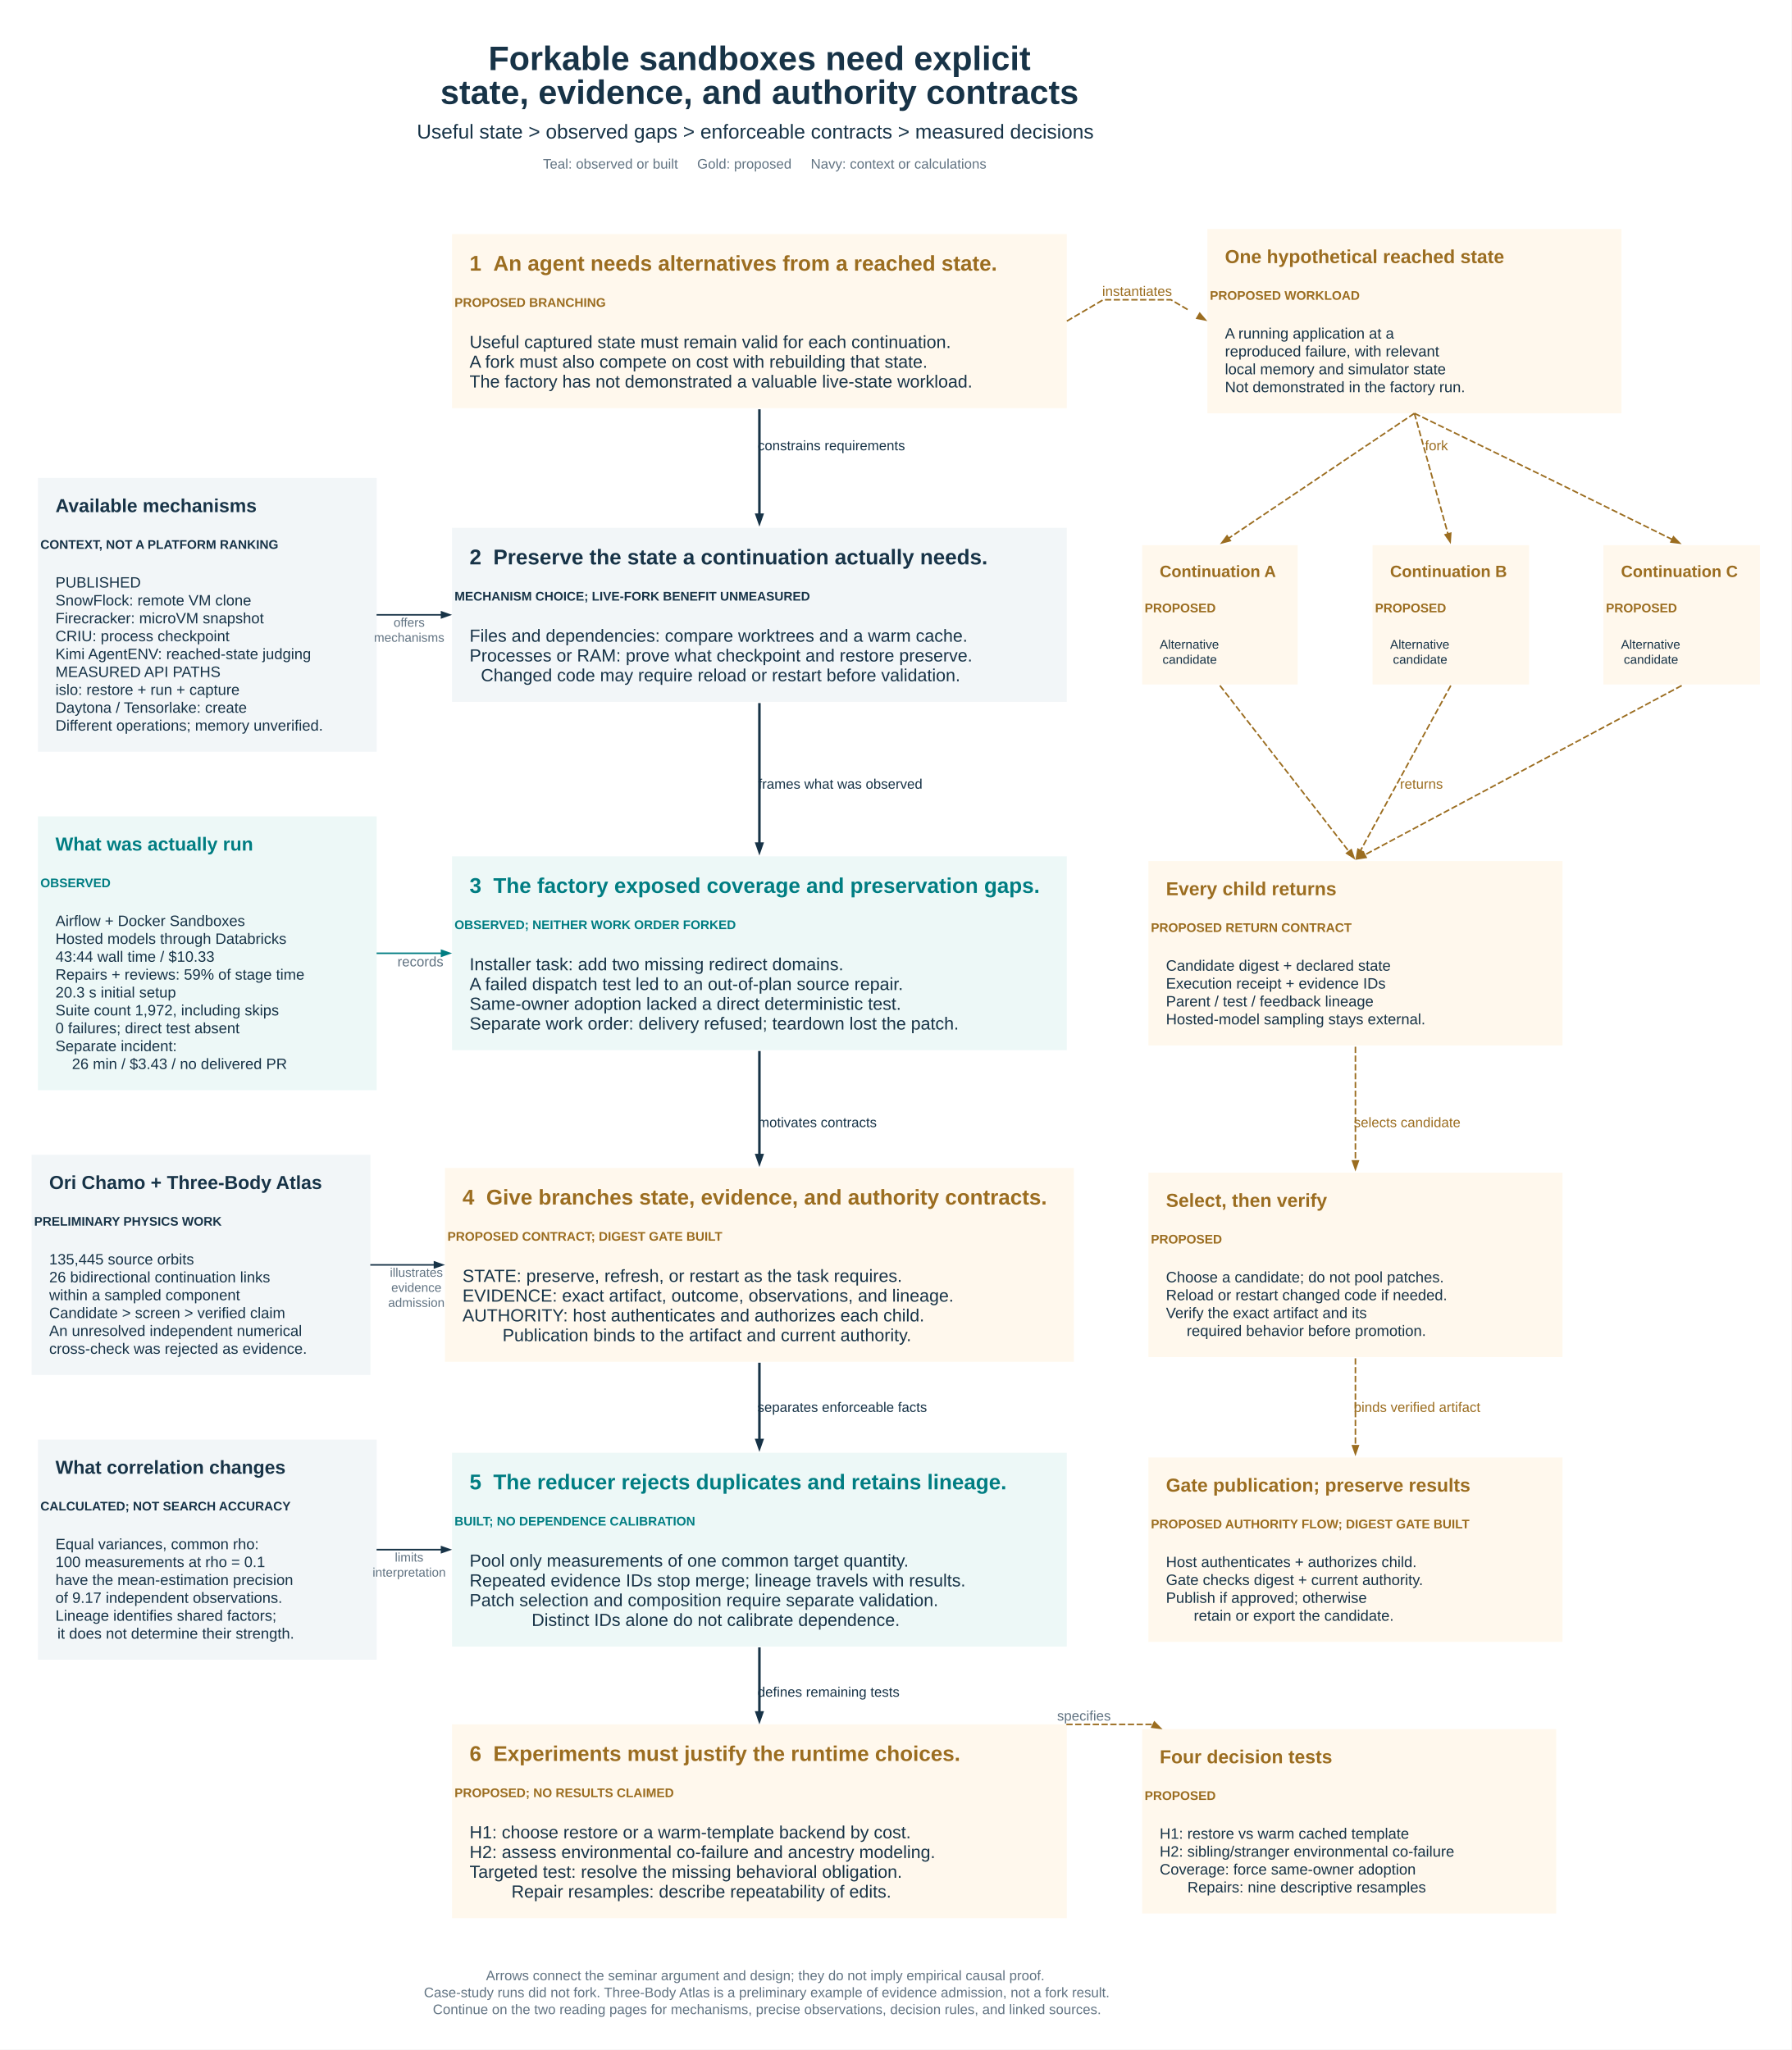
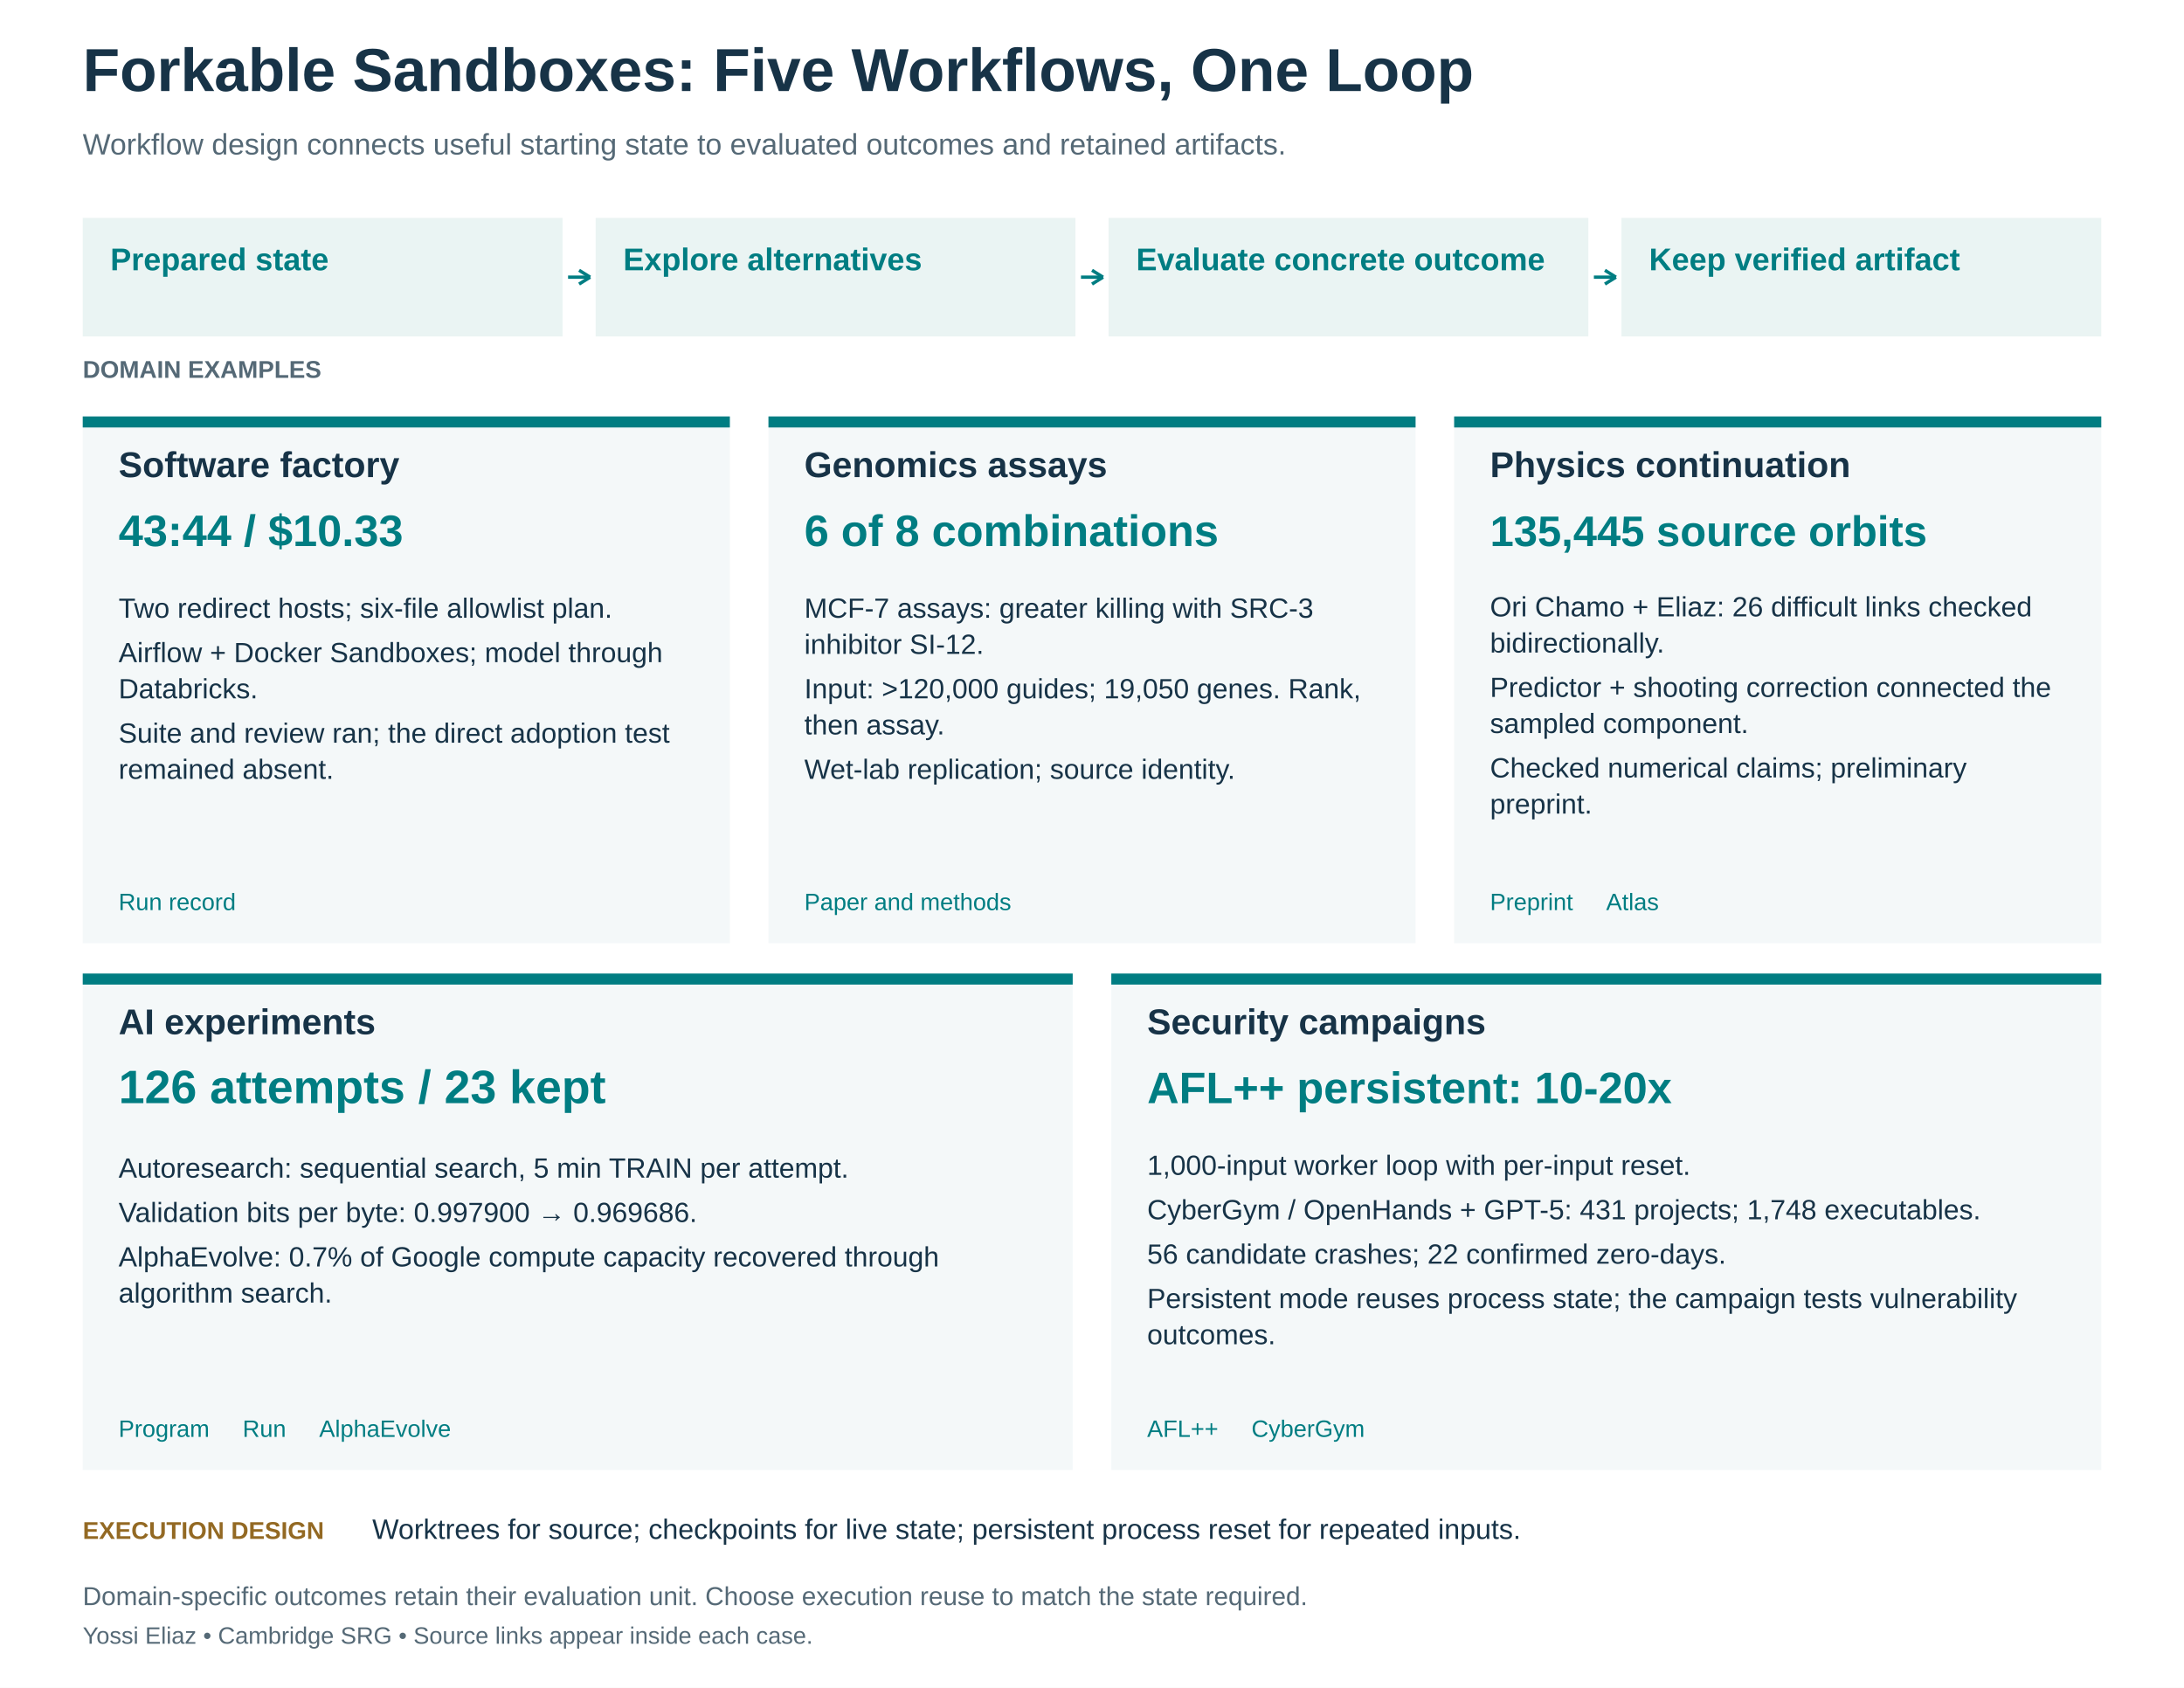
- <svg xmlns="http://www.w3.org/2000/svg" width="1428pt" height="1634pt" viewBox="0.00 0.00 1428.00 1634.00">
-   <g id="graph0" class="graph" transform="scale(1 1) rotate(0) translate(25.2 1608.45)">
-     <polygon fill="white" stroke="none" points="-25.2,25.2 -25.2,-1608.45 1402.58,-1608.45 1402.58,25.2 -25.2,25.2" />
-     <g id="node1" class="node">
-       <text xml:space="preserve" text-anchor="start" x="364" y="-1552.6" font-family="Arial" font-weight="bold" font-size="27.00" fill="#173347">Forkable sandboxes need explicit</text>
-       <text xml:space="preserve" text-anchor="start" x="325.75" y="-1525.6" font-family="Arial" font-weight="bold" font-size="27.00" fill="#173347">state, evidence, and authority contracts</text>
-       <text xml:space="preserve" text-anchor="start" x="307" y="-1498.05" font-family="Arial" font-size="16.00" fill="#173347">Useful state &gt; observed gaps &gt; enforceable contracts &gt; measured decisions</text>
-       <text xml:space="preserve" text-anchor="start" x="407.5" y="-1474.05" font-family="Arial" font-size="11.00" fill="#617382">Teal: observed or built     Gold: proposed     Navy: context or calculations</text>
-     </g>
-     <g id="node3" class="node">
-       <polygon fill="#fff8ed" stroke="none" points="335,-1283.12 335,-1421.88 825,-1421.88 825,-1283.12 335,-1283.12" />
-       <text xml:space="preserve" text-anchor="start" x="349" y="-1392.72" font-family="Arial" font-weight="bold" font-size="17.00" fill="#9b6d20">1  An agent needs alternatives from a reached state.</text>
-       <text xml:space="preserve" text-anchor="start" x="337" y="-1363.88" font-family="Arial" font-weight="bold" font-size="10.00" fill="#9b6d20">PROPOSED BRANCHING</text>
-       <text xml:space="preserve" text-anchor="start" x="349" y="-1331.08" font-family="Arial" font-size="14.00" fill="#173347">Useful captured state must remain valid for each continuation.</text>
-       <text xml:space="preserve" text-anchor="start" x="349" y="-1315.33" font-family="Arial" font-size="14.00" fill="#173347">A fork must also compete on cost with rebuilding that state.</text>
-       <text xml:space="preserve" text-anchor="start" x="349" y="-1299.58" font-family="Arial" font-size="14.00" fill="#173347">The factory has not demonstrated a valuable live-state workload.</text>
-     </g>
-     <g id="node2" class="node">
-       <text xml:space="preserve" text-anchor="start" x="362.12" y="-30.05" font-family="Arial" font-size="11.00" fill="#617382">Arrows connect the seminar argument and design; they do not imply empirical causal proof.</text>
-       <text xml:space="preserve" text-anchor="start" x="312.62" y="-16.55" font-family="Arial" font-size="11.00" fill="#617382">Case-study runs did not fork. Three-Body Atlas is a preliminary example of evidence admission, not a fork result.</text>
-       <text xml:space="preserve" text-anchor="start" x="319.75" y="-3.05" font-family="Arial" font-size="11.00" fill="#617382">Continue on the two reading pages for mechanisms, precise observations, decision rules, and linked sources.</text>
-     </g>
-     <g id="node4" class="node">
-       <polygon fill="#f2f6f8" stroke="none" points="335,-1049 335,-1187.75 825,-1187.75 825,-1049 335,-1049" />
-       <text xml:space="preserve" text-anchor="start" x="349" y="-1158.6" font-family="Arial" font-weight="bold" font-size="17.00" fill="#173347">2  Preserve the state a continuation actually needs.</text>
-       <text xml:space="preserve" text-anchor="start" x="337" y="-1129.75" font-family="Arial" font-weight="bold" font-size="10.00" fill="#173347">MECHANISM CHOICE; LIVE-FORK BENEFIT UNMEASURED</text>
-       <text xml:space="preserve" text-anchor="start" x="349" y="-1096.95" font-family="Arial" font-size="14.00" fill="#173347">Files and dependencies: compare worktrees and a warm cache.</text>
-       <text xml:space="preserve" text-anchor="start" x="349" y="-1081.2" font-family="Arial" font-size="14.00" fill="#173347">Processes or RAM: prove what checkpoint and restore preserve.</text>
-       <text xml:space="preserve" text-anchor="start" x="358" y="-1065.45" font-family="Arial" font-size="14.00" fill="#173347">Changed code may require reload or restart before validation.</text>
-     </g>
-     <g id="edge11" class="edge">
-       <path fill="none" stroke="#173347" stroke-width="2" d="M580,-1282.2C580,-1282.2 580,-1221.64 580,-1197.99" />
-       <polygon fill="#173347" stroke="#173347" stroke-width="2" points="582.28,-1198.2 580,-1191.7 577.73,-1198.2 582.28,-1198.2" />
-       <text xml:space="preserve" text-anchor="middle" x="637.38" y="-1249.55" font-family="Arial" font-size="11.00" fill="#173347">constrains requirements</text>
-     </g>
-     <g id="node13" class="node">
-       <polygon fill="#fff8ed" stroke="none" points="937,-1279 937,-1426 1267,-1426 1267,-1279 937,-1279" />
-       <text xml:space="preserve" text-anchor="start" x="951" y="-1398.75" font-family="Arial" font-weight="bold" font-size="15.00" fill="#9b6d20">One hypothetical reached state</text>
-       <text xml:space="preserve" text-anchor="start" x="939" y="-1369.5" font-family="Arial" font-weight="bold" font-size="10.00" fill="#9b6d20">PROPOSED WORKLOAD</text>
-       <text xml:space="preserve" text-anchor="start" x="951" y="-1338.6" font-family="Arial" font-size="12.00" fill="#173347">A running application at a</text>
-       <text xml:space="preserve" text-anchor="start" x="951" y="-1324.35" font-family="Arial" font-size="12.00" fill="#173347">reproduced failure, with relevant</text>
-       <text xml:space="preserve" text-anchor="start" x="951" y="-1310.1" font-family="Arial" font-size="12.00" fill="#173347">local memory and simulator state</text>
-       <text xml:space="preserve" text-anchor="start" x="951" y="-1295.85" font-family="Arial" font-size="12.00" fill="#173347">Not demonstrated in the factory run.</text>
-     </g>
-     <g id="edge10" class="edge">
-       <path fill="none" stroke="#9b6d20" stroke-width="1.25" stroke-dasharray="5,2" d="M825,-1352.5C825,-1352.5 854,-1369.5 854,-1369.5 854,-1369.5 908,-1369.5 908,-1369.5 908,-1369.5 914.8,-1365.51 921.82,-1361.4" />
-       <polygon fill="#9b6d20" stroke="#9b6d20" stroke-width="1.25" points="930.91,-1358.71 935.37,-1353.46 928.61,-1354.78 930.91,-1358.71" />
-       <text xml:space="preserve" text-anchor="middle" x="881" y="-1372.55" font-family="Arial" font-size="11.00" fill="#9b6d20">instantiates</text>
-     </g>
-     <g id="node5" class="node">
-       <polygon fill="#edf8f7" stroke="none" points="335,-771.38 335,-925.88 825,-925.88 825,-771.38 335,-771.38" />
-       <text xml:space="preserve" text-anchor="start" x="349" y="-896.73" font-family="Arial" font-weight="bold" font-size="17.00" fill="#007d82">3  The factory exposed coverage and preservation gaps.</text>
-       <text xml:space="preserve" text-anchor="start" x="337" y="-867.88" font-family="Arial" font-weight="bold" font-size="10.00" fill="#007d82">OBSERVED; NEITHER WORK ORDER FORKED</text>
-       <text xml:space="preserve" text-anchor="start" x="349" y="-835.08" font-family="Arial" font-size="14.00" fill="#173347">Installer task: add two missing redirect domains.</text>
-       <text xml:space="preserve" text-anchor="start" x="349" y="-819.33" font-family="Arial" font-size="14.00" fill="#173347">A failed dispatch test led to an out-of-plan source repair.</text>
-       <text xml:space="preserve" text-anchor="start" x="349" y="-803.58" font-family="Arial" font-size="14.00" fill="#173347">Same-owner adoption lacked a direct deterministic test.</text>
-       <text xml:space="preserve" text-anchor="start" x="349" y="-787.83" font-family="Arial" font-size="14.00" fill="#173347">Separate work order: delivery refused; teardown lost the patch.</text>
-     </g>
-     <g id="edge12" class="edge">
-       <path fill="none" stroke="#173347" stroke-width="2" d="M580,-1048.07C580,-1048.07 580,-963.93 580,-935.66" />
-       <polygon fill="#173347" stroke="#173347" stroke-width="2" points="582.28,-936.05 580,-929.55 577.73,-936.05 582.28,-936.05" />
-       <text xml:space="preserve" text-anchor="middle" x="644.5" y="-979.8" font-family="Arial" font-size="11.00" fill="#173347">frames what was observed</text>
-     </g>
-     <g id="node14" class="node">
-       <polygon fill="#fff8ed" stroke="none" points="885,-1062.88 885,-1173.88 1009,-1173.88 1009,-1062.88 885,-1062.88" />
-       <text xml:space="preserve" text-anchor="start" x="899" y="-1148.53" font-family="Arial" font-weight="bold" font-size="13.00" fill="#9b6d20">Continuation A</text>
-       <text xml:space="preserve" text-anchor="start" x="887" y="-1120.38" font-family="Arial" font-weight="bold" font-size="10.00" fill="#9b6d20">PROPOSED</text>
-       <text xml:space="preserve" text-anchor="start" x="899" y="-1091.38" font-family="Arial" font-size="10.00" fill="#173347">Alternative</text>
-       <text xml:space="preserve" text-anchor="start" x="901.25" y="-1079.38" font-family="Arial" font-size="10.00" fill="#173347">candidate</text>
-     </g>
-     <g id="node6" class="node">
-       <polygon fill="#fff8ed" stroke="none" points="329.38,-523 329.38,-677.5 830.62,-677.5 830.62,-523 329.38,-523" />
-       <text xml:space="preserve" text-anchor="start" x="343.38" y="-648.35" font-family="Arial" font-weight="bold" font-size="17.00" fill="#9b6d20">4  Give branches state, evidence, and authority contracts.</text>
-       <text xml:space="preserve" text-anchor="start" x="331.38" y="-619.5" font-family="Arial" font-weight="bold" font-size="10.00" fill="#9b6d20">PROPOSED CONTRACT; DIGEST GATE BUILT</text>
-       <text xml:space="preserve" text-anchor="start" x="343.38" y="-586.7" font-family="Arial" font-size="14.00" fill="#173347">STATE: preserve, refresh, or restart as the task requires.</text>
-       <text xml:space="preserve" text-anchor="start" x="343.38" y="-570.95" font-family="Arial" font-size="14.00" fill="#173347">EVIDENCE: exact artifact, outcome, observations, and lineage.</text>
-       <text xml:space="preserve" text-anchor="start" x="343.38" y="-555.2" font-family="Arial" font-size="14.00" fill="#173347">AUTHORITY: host authenticates and authorizes each child.</text>
-       <text xml:space="preserve" text-anchor="start" x="375.25" y="-539.45" font-family="Arial" font-size="14.00" fill="#173347">Publication binds to the artifact and current authority.</text>
-     </g>
-     <g id="edge13" class="edge">
-       <path fill="none" stroke="#173347" stroke-width="2" d="M580,-770.73C580,-770.73 580,-710.85 580,-687.45" />
-       <polygon fill="#173347" stroke="#173347" stroke-width="2" points="582.28,-687.78 580,-681.28 577.73,-687.78 582.28,-687.78" />
-       <text xml:space="preserve" text-anchor="middle" x="626.12" y="-710.05" font-family="Arial" font-size="11.00" fill="#173347">motivates contracts</text>
-     </g>
-     <g id="node17" class="node">
-       <polygon fill="#fff8ed" stroke="none" points="890,-775.12 890,-922.12 1220,-922.12 1220,-775.12 890,-775.12" />
-       <text xml:space="preserve" text-anchor="start" x="904" y="-894.88" font-family="Arial" font-weight="bold" font-size="15.00" fill="#9b6d20">Every child returns</text>
-       <text xml:space="preserve" text-anchor="start" x="892" y="-865.62" font-family="Arial" font-weight="bold" font-size="10.00" fill="#9b6d20">PROPOSED RETURN CONTRACT</text>
-       <text xml:space="preserve" text-anchor="start" x="904" y="-834.73" font-family="Arial" font-size="12.00" fill="#173347">Candidate digest + declared state</text>
-       <text xml:space="preserve" text-anchor="start" x="904" y="-820.48" font-family="Arial" font-size="12.00" fill="#173347">Execution receipt + evidence IDs</text>
-       <text xml:space="preserve" text-anchor="start" x="904" y="-806.23" font-family="Arial" font-size="12.00" fill="#173347">Parent / test / feedback lineage</text>
-       <text xml:space="preserve" text-anchor="start" x="904" y="-791.98" font-family="Arial" font-size="12.00" fill="#173347">Hosted-model sampling stays external.</text>
-     </g>
-     <g id="node7" class="node">
-       <polygon fill="#edf8f7" stroke="none" points="335,-296 335,-450.5 825,-450.5 825,-296 335,-296" />
-       <text xml:space="preserve" text-anchor="start" x="349" y="-421.35" font-family="Arial" font-weight="bold" font-size="17.00" fill="#007d82">5  The reducer rejects duplicates and retains lineage.</text>
-       <text xml:space="preserve" text-anchor="start" x="337" y="-392.5" font-family="Arial" font-weight="bold" font-size="10.00" fill="#007d82">BUILT; NO DEPENDENCE CALIBRATION</text>
-       <text xml:space="preserve" text-anchor="start" x="349" y="-359.7" font-family="Arial" font-size="14.00" fill="#173347">Pool only measurements of one common target quantity.</text>
-       <text xml:space="preserve" text-anchor="start" x="349" y="-343.95" font-family="Arial" font-size="14.00" fill="#173347">Repeated evidence IDs stop merge; lineage travels with results.</text>
-       <text xml:space="preserve" text-anchor="start" x="349" y="-328.2" font-family="Arial" font-size="14.00" fill="#173347">Patch selection and composition require separate validation.</text>
-       <text xml:space="preserve" text-anchor="start" x="398.5" y="-312.45" font-family="Arial" font-size="14.00" fill="#173347">Distinct IDs alone do not calibrate dependence.</text>
-     </g>
-     <g id="edge14" class="edge">
-       <path fill="none" stroke="#173347" stroke-width="2" d="M580,-522.25C580,-522.25 580,-479.72 580,-460.44" />
-       <polygon fill="#173347" stroke="#173347" stroke-width="2" points="582.28,-460.68 580,-454.18 577.73,-460.68 582.28,-460.68" />
-       <text xml:space="preserve" text-anchor="middle" x="646" y="-483.05" font-family="Arial" font-size="11.00" fill="#173347">separates enforceable facts</text>
-     </g>
-     <g id="node18" class="node">
-       <polygon fill="#fff8ed" stroke="none" points="890,-526.75 890,-673.75 1220,-673.75 1220,-526.75 890,-526.75" />
-       <text xml:space="preserve" text-anchor="start" x="904" y="-646.5" font-family="Arial" font-weight="bold" font-size="15.00" fill="#9b6d20">Select, then verify</text>
-       <text xml:space="preserve" text-anchor="start" x="892" y="-617.25" font-family="Arial" font-weight="bold" font-size="10.00" fill="#9b6d20">PROPOSED</text>
-       <text xml:space="preserve" text-anchor="start" x="904" y="-586.35" font-family="Arial" font-size="12.00" fill="#173347">Choose a candidate; do not pool patches.</text>
-       <text xml:space="preserve" text-anchor="start" x="904" y="-572.1" font-family="Arial" font-size="12.00" fill="#173347">Reload or restart changed code if needed.</text>
-       <text xml:space="preserve" text-anchor="start" x="904" y="-557.85" font-family="Arial" font-size="12.00" fill="#173347">Verify the exact artifact and its</text>
-       <text xml:space="preserve" text-anchor="start" x="920.5" y="-543.6" font-family="Arial" font-size="12.00" fill="#173347">required behavior before promotion.</text>
-     </g>
-     <g id="node8" class="node">
-       <polygon fill="#fff8ed" stroke="none" points="335,-79.5 335,-234 825,-234 825,-79.5 335,-79.5" />
-       <text xml:space="preserve" text-anchor="start" x="349" y="-204.85" font-family="Arial" font-weight="bold" font-size="17.00" fill="#9b6d20">6  Experiments must justify the runtime choices.</text>
-       <text xml:space="preserve" text-anchor="start" x="337" y="-176" font-family="Arial" font-weight="bold" font-size="10.00" fill="#9b6d20">PROPOSED; NO RESULTS CLAIMED</text>
-       <text xml:space="preserve" text-anchor="start" x="349" y="-143.2" font-family="Arial" font-size="14.00" fill="#173347">H1: choose restore or a warm-template backend by cost.</text>
-       <text xml:space="preserve" text-anchor="start" x="349" y="-127.45" font-family="Arial" font-size="14.00" fill="#173347">H2: assess environmental co-failure and ancestry modeling.</text>
-       <text xml:space="preserve" text-anchor="start" x="349" y="-111.7" font-family="Arial" font-size="14.00" fill="#173347">Targeted test: resolve the missing behavioral obligation.</text>
-       <text xml:space="preserve" text-anchor="start" x="382.38" y="-95.95" font-family="Arial" font-size="14.00" fill="#173347">Repair resamples: describe repeatability of edits.</text>
-     </g>
-     <g id="edge15" class="edge">
-       <path fill="none" stroke="#173347" stroke-width="2" d="M580,-295.35C580,-295.35 580,-260.48 580,-243.32" />
-       <polygon fill="#173347" stroke="#173347" stroke-width="2" points="582.28,-243.53 580,-237.03 577.73,-243.53 582.28,-243.53" />
-       <text xml:space="preserve" text-anchor="middle" x="635.12" y="-256.05" font-family="Arial" font-size="11.00" fill="#173347">defines remaining tests</text>
-     </g>
-     <g id="node19" class="node">
-       <polygon fill="#fff8ed" stroke="none" points="890,-299.75 890,-446.75 1220,-446.75 1220,-299.75 890,-299.75" />
-       <text xml:space="preserve" text-anchor="start" x="904" y="-419.5" font-family="Arial" font-weight="bold" font-size="15.00" fill="#9b6d20">Gate publication; preserve results</text>
-       <text xml:space="preserve" text-anchor="start" x="892" y="-390.25" font-family="Arial" font-weight="bold" font-size="10.00" fill="#9b6d20">PROPOSED AUTHORITY FLOW; DIGEST GATE BUILT</text>
-       <text xml:space="preserve" text-anchor="start" x="904" y="-359.35" font-family="Arial" font-size="12.00" fill="#173347">Host authenticates + authorizes child.</text>
-       <text xml:space="preserve" text-anchor="start" x="904" y="-345.1" font-family="Arial" font-size="12.00" fill="#173347">Gate checks digest + current authority.</text>
-       <text xml:space="preserve" text-anchor="start" x="904" y="-330.85" font-family="Arial" font-size="12.00" fill="#173347">Publish if approved; otherwise</text>
-       <text xml:space="preserve" text-anchor="start" x="926.12" y="-316.6" font-family="Arial" font-size="12.00" fill="#173347">retain or export the candidate.</text>
-     </g>
-     <g id="node20" class="node">
-       <polygon fill="#fff8ed" stroke="none" points="885,-83.25 885,-230.25 1215,-230.25 1215,-83.25 885,-83.25" />
-       <text xml:space="preserve" text-anchor="start" x="899" y="-203" font-family="Arial" font-weight="bold" font-size="15.00" fill="#9b6d20">Four decision tests</text>
-       <text xml:space="preserve" text-anchor="start" x="887" y="-173.75" font-family="Arial" font-weight="bold" font-size="10.00" fill="#9b6d20">PROPOSED</text>
-       <text xml:space="preserve" text-anchor="start" x="899" y="-142.85" font-family="Arial" font-size="12.00" fill="#173347">H1: restore vs warm cached template</text>
-       <text xml:space="preserve" text-anchor="start" x="899" y="-128.6" font-family="Arial" font-size="12.00" fill="#173347">H2: sibling/stranger environmental co-failure</text>
-       <text xml:space="preserve" text-anchor="start" x="899" y="-114.35" font-family="Arial" font-size="12.00" fill="#173347">Coverage: force same-owner adoption</text>
-       <text xml:space="preserve" text-anchor="start" x="921.12" y="-100.1" font-family="Arial" font-size="12.00" fill="#173347">Repairs: nine descriptive resamples</text>
-     </g>
-     <g id="edge28" class="edge">
-       <path fill="none" stroke="#9b6d20" stroke-width="1.25" stroke-dasharray="5,2" d="M824.62,-234C860.33,-234 893.33,-234 893.33,-234 893.33,-234 893.52,-233.91 893.87,-233.74" />
-       <polygon fill="#9b6d20" stroke="#9b6d20" stroke-width="1.25" points="894.8,-235.81 899.62,-230.9 892.79,-231.73 894.8,-235.81" />
-       <text xml:space="preserve" text-anchor="middle" x="838.65" y="-237.05" font-family="Arial" font-size="11.00" fill="#617382">specifies</text>
-     </g>
-     <g id="node9" class="node">
-       <polygon fill="#f2f6f8" stroke="none" points="5,-1009.25 5,-1227.5 275,-1227.5 275,-1009.25 5,-1009.25" />
-       <text xml:space="preserve" text-anchor="start" x="19" y="-1200.25" font-family="Arial" font-weight="bold" font-size="15.00" fill="#173347">Available mechanisms</text>
-       <text xml:space="preserve" text-anchor="start" x="7" y="-1171" font-family="Arial" font-weight="bold" font-size="10.00" fill="#173347">CONTEXT, NOT A PLATFORM RANKING</text>
-       <text xml:space="preserve" text-anchor="start" x="19" y="-1140.1" font-family="Arial" font-size="12.00" fill="#173347">PUBLISHED</text>
-       <text xml:space="preserve" text-anchor="start" x="19" y="-1125.85" font-family="Arial" font-size="12.00" fill="#173347">SnowFlock: remote VM clone</text>
-       <text xml:space="preserve" text-anchor="start" x="19" y="-1111.6" font-family="Arial" font-size="12.00" fill="#173347">Firecracker: microVM snapshot</text>
-       <text xml:space="preserve" text-anchor="start" x="19" y="-1097.35" font-family="Arial" font-size="12.00" fill="#173347">CRIU: process checkpoint</text>
-       <text xml:space="preserve" text-anchor="start" x="19" y="-1083.1" font-family="Arial" font-size="12.00" fill="#173347">Kimi AgentENV: reached-state judging</text>
-       <text xml:space="preserve" text-anchor="start" x="19" y="-1068.85" font-family="Arial" font-size="12.00" fill="#173347">MEASURED API PATHS</text>
-       <text xml:space="preserve" text-anchor="start" x="19" y="-1054.6" font-family="Arial" font-size="12.00" fill="#173347">islo: restore + run + capture</text>
-       <text xml:space="preserve" text-anchor="start" x="19" y="-1040.35" font-family="Arial" font-size="12.00" fill="#173347">Daytona / Tensorlake: create</text>
-       <text xml:space="preserve" text-anchor="start" x="19" y="-1026.1" font-family="Arial" font-size="12.00" fill="#173347">Different operations; memory unverified.</text>
-     </g>
-     <g id="edge24" class="edge">
-       <path fill="none" stroke="#173347" stroke-width="1.25" d="M274.91,-1118.38C282.23,-1118.38 286.67,-1118.38 286.67,-1118.38 286.67,-1118.38 304.04,-1118.38 326.83,-1118.38" />
-       <polygon fill="#173347" stroke="#173347" stroke-width="1.25" points="326.71,-1120.65 333.21,-1118.38 326.71,-1116.1 326.71,-1120.65" />
-       <text xml:space="preserve" text-anchor="middle" x="300.87" y="-1108.88" font-family="Arial" font-size="10.00" fill="#617382">offers</text>
-       <text xml:space="preserve" text-anchor="middle" x="300.87" y="-1096.88" font-family="Arial" font-size="10.00" fill="#617382">mechanisms</text>
-     </g>
-     <g id="node10" class="node">
-       <polygon fill="#edf8f7" stroke="none" points="5,-739.5 5,-957.75 275,-957.75 275,-739.5 5,-739.5" />
-       <text xml:space="preserve" text-anchor="start" x="19" y="-930.5" font-family="Arial" font-weight="bold" font-size="15.00" fill="#007d82">What was actually run</text>
-       <text xml:space="preserve" text-anchor="start" x="7" y="-901.25" font-family="Arial" font-weight="bold" font-size="10.00" fill="#007d82">OBSERVED</text>
-       <text xml:space="preserve" text-anchor="start" x="19" y="-870.35" font-family="Arial" font-size="12.00" fill="#173347">Airflow + Docker Sandboxes</text>
-       <text xml:space="preserve" text-anchor="start" x="19" y="-856.1" font-family="Arial" font-size="12.00" fill="#173347">Hosted models through Databricks</text>
-       <text xml:space="preserve" text-anchor="start" x="19" y="-841.85" font-family="Arial" font-size="12.00" fill="#173347">43:44 wall time / $10.33</text>
-       <text xml:space="preserve" text-anchor="start" x="19" y="-827.6" font-family="Arial" font-size="12.00" fill="#173347">Repairs + reviews: 59% of stage time</text>
-       <text xml:space="preserve" text-anchor="start" x="19" y="-813.35" font-family="Arial" font-size="12.00" fill="#173347">20.3 s initial setup</text>
-       <text xml:space="preserve" text-anchor="start" x="19" y="-799.1" font-family="Arial" font-size="12.00" fill="#173347">Suite count 1,972, including skips</text>
-       <text xml:space="preserve" text-anchor="start" x="19" y="-784.85" font-family="Arial" font-size="12.00" fill="#173347">0 failures; direct test absent</text>
-       <text xml:space="preserve" text-anchor="start" x="19" y="-770.6" font-family="Arial" font-size="12.00" fill="#173347">Separate incident:</text>
-       <text xml:space="preserve" text-anchor="start" x="32.12" y="-756.35" font-family="Arial" font-size="12.00" fill="#173347">26 min / $3.43 / no delivered PR</text>
-     </g>
-     <g id="edge25" class="edge">
-       <path fill="none" stroke="#007d82" stroke-width="1.25" d="M274.91,-848.62C282.23,-848.62 286.67,-848.62 286.67,-848.62 286.67,-848.62 304.04,-848.62 326.83,-848.62" />
-       <polygon fill="#007d82" stroke="#007d82" stroke-width="1.25" points="326.71,-850.9 333.21,-848.63 326.71,-846.35 326.71,-850.9" />
-       <text xml:space="preserve" text-anchor="middle" x="309.87" y="-838.17" font-family="Arial" font-size="11.00" fill="#617382">records</text>
-     </g>
-     <g id="node11" class="node">
-       <polygon fill="#f2f6f8" stroke="none" points="0,-512.5 0,-688 270,-688 270,-512.5 0,-512.5" />
-       <text xml:space="preserve" text-anchor="start" x="14" y="-660.75" font-family="Arial" font-weight="bold" font-size="15.00" fill="#173347">Ori Chamo + Three-Body Atlas</text>
-       <text xml:space="preserve" text-anchor="start" x="2" y="-631.5" font-family="Arial" font-weight="bold" font-size="10.00" fill="#173347">PRELIMINARY PHYSICS WORK</text>
-       <text xml:space="preserve" text-anchor="start" x="14" y="-600.6" font-family="Arial" font-size="12.00" fill="#173347">135,445 source orbits</text>
-       <text xml:space="preserve" text-anchor="start" x="14" y="-586.35" font-family="Arial" font-size="12.00" fill="#173347">26 bidirectional continuation links</text>
-       <text xml:space="preserve" text-anchor="start" x="14" y="-572.1" font-family="Arial" font-size="12.00" fill="#173347">within a sampled component</text>
-       <text xml:space="preserve" text-anchor="start" x="14" y="-557.85" font-family="Arial" font-size="12.00" fill="#173347">Candidate &gt; screen &gt; verified claim</text>
-       <text xml:space="preserve" text-anchor="start" x="14" y="-543.6" font-family="Arial" font-size="12.00" fill="#173347">An unresolved independent numerical</text>
-       <text xml:space="preserve" text-anchor="start" x="14" y="-529.35" font-family="Arial" font-size="12.00" fill="#173347">cross-check was rejected as evidence.</text>
-     </g>
-     <g id="edge26" class="edge">
-       <path fill="none" stroke="#173347" stroke-width="1.25" d="M269.91,-600.25C278.23,-600.25 283.33,-600.25 283.33,-600.25 283.33,-600.25 299.54,-600.25 321.23,-600.25" />
-       <polygon fill="#173347" stroke="#173347" stroke-width="1.25" points="321.06,-602.53 327.56,-600.25 321.06,-597.98 321.06,-602.53" />
-       <text xml:space="preserve" text-anchor="middle" x="306.63" y="-590.75" font-family="Arial" font-size="10.00" fill="#617382">illustrates</text>
-       <text xml:space="preserve" text-anchor="middle" x="306.63" y="-578.75" font-family="Arial" font-size="10.00" fill="#617382">evidence</text>
-       <text xml:space="preserve" text-anchor="middle" x="306.63" y="-566.75" font-family="Arial" font-size="10.00" fill="#617382">admission</text>
-     </g>
-     <g id="node12" class="node">
-       <polygon fill="#f2f6f8" stroke="none" points="5,-285.5 5,-461 275,-461 275,-285.5 5,-285.5" />
-       <text xml:space="preserve" text-anchor="start" x="19" y="-433.75" font-family="Arial" font-weight="bold" font-size="15.00" fill="#173347">What correlation changes</text>
-       <text xml:space="preserve" text-anchor="start" x="7" y="-404.5" font-family="Arial" font-weight="bold" font-size="10.00" fill="#173347">CALCULATED; NOT SEARCH ACCURACY</text>
-       <text xml:space="preserve" text-anchor="start" x="19" y="-373.6" font-family="Arial" font-size="12.00" fill="#173347">Equal variances, common rho:</text>
-       <text xml:space="preserve" text-anchor="start" x="19" y="-359.35" font-family="Arial" font-size="12.00" fill="#173347">100 measurements at rho = 0.1</text>
-       <text xml:space="preserve" text-anchor="start" x="19" y="-345.1" font-family="Arial" font-size="12.00" fill="#173347">have the mean-estimation precision</text>
-       <text xml:space="preserve" text-anchor="start" x="19" y="-330.85" font-family="Arial" font-size="12.00" fill="#173347">of 9.17 independent observations.</text>
-       <text xml:space="preserve" text-anchor="start" x="19" y="-316.6" font-family="Arial" font-size="12.00" fill="#173347">Lineage identifies shared factors;</text>
-       <text xml:space="preserve" text-anchor="start" x="20.5" y="-302.35" font-family="Arial" font-size="12.00" fill="#173347">it does not determine their strength.</text>
-     </g>
-     <g id="edge27" class="edge">
-       <path fill="none" stroke="#173347" stroke-width="1.25" d="M274.91,-373.25C282.23,-373.25 286.67,-373.25 286.67,-373.25 286.67,-373.25 304.04,-373.25 326.83,-373.25" />
-       <polygon fill="#173347" stroke="#173347" stroke-width="1.25" points="326.71,-375.53 333.21,-373.25 326.71,-370.98 326.71,-375.53" />
-       <text xml:space="preserve" text-anchor="middle" x="300.87" y="-363.75" font-family="Arial" font-size="10.00" fill="#617382">limits</text>
-       <text xml:space="preserve" text-anchor="middle" x="300.87" y="-351.75" font-family="Arial" font-size="10.00" fill="#617382">interpretation</text>
-     </g>
-     <g id="edge16" class="edge">
-       <path fill="none" stroke="#9b6d20" stroke-width="1.25" stroke-dasharray="5,2" d="M1102,-1279C1102,-1279 983.33,-1199.16 953.66,-1179.2" />
-       <polygon fill="#9b6d20" stroke="#9b6d20" stroke-width="1.25" points="955.23,-1177.52 948.57,-1175.78 952.69,-1181.29 955.23,-1177.52" />
-     </g>
-     <g id="node15" class="node">
-       <polygon fill="#fff8ed" stroke="none" points="1068.62,-1062.88 1068.62,-1173.88 1193.38,-1173.88 1193.38,-1062.88 1068.62,-1062.88" />
-       <text xml:space="preserve" text-anchor="start" x="1082.62" y="-1148.53" font-family="Arial" font-weight="bold" font-size="13.00" fill="#9b6d20">Continuation B</text>
-       <text xml:space="preserve" text-anchor="start" x="1070.62" y="-1120.38" font-family="Arial" font-weight="bold" font-size="10.00" fill="#9b6d20">PROPOSED</text>
-       <text xml:space="preserve" text-anchor="start" x="1082.62" y="-1091.38" font-family="Arial" font-size="10.00" fill="#173347">Alternative</text>
-       <text xml:space="preserve" text-anchor="start" x="1084.88" y="-1079.38" font-family="Arial" font-size="10.00" fill="#173347">candidate</text>
-     </g>
-     <g id="edge17" class="edge">
-       <path fill="none" stroke="#9b6d20" stroke-width="1.25" stroke-dasharray="5,2" d="M1102,-1279C1102,-1279 1122.08,-1206.83 1128.82,-1182.58" />
-       <polygon fill="#9b6d20" stroke="#9b6d20" stroke-width="1.25" points="1130.94,-1183.44 1130.49,-1176.57 1126.56,-1182.22 1130.94,-1183.44" />
-       <text xml:space="preserve" text-anchor="middle" x="1119.57" y="-1249.55" font-family="Arial" font-size="11.00" fill="#9b6d20">fork</text>
-     </g>
-     <g id="node16" class="node">
-       <polygon fill="#fff8ed" stroke="none" points="1252.62,-1062.88 1252.62,-1173.88 1377.38,-1173.88 1377.38,-1062.88 1252.62,-1062.88" />
-       <text xml:space="preserve" text-anchor="start" x="1266.62" y="-1148.53" font-family="Arial" font-weight="bold" font-size="13.00" fill="#9b6d20">Continuation C</text>
-       <text xml:space="preserve" text-anchor="start" x="1254.62" y="-1120.38" font-family="Arial" font-weight="bold" font-size="10.00" fill="#9b6d20">PROPOSED</text>
-       <text xml:space="preserve" text-anchor="start" x="1266.62" y="-1091.38" font-family="Arial" font-size="10.00" fill="#173347">Alternative</text>
-       <text xml:space="preserve" text-anchor="start" x="1268.88" y="-1079.38" font-family="Arial" font-size="10.00" fill="#173347">candidate</text>
-     </g>
-     <g id="edge18" class="edge">
-       <path fill="none" stroke="#9b6d20" stroke-width="1.25" stroke-dasharray="5,2" d="M1102,-1279C1102,-1279 1208,-1227.5 1208,-1227.5 1208,-1227.5 1283.47,-1190.29 1307.65,-1178.37" />
-       <polygon fill="#9b6d20" stroke="#9b6d20" stroke-width="1.25" points="1308.48,-1180.5 1313.3,-1175.58 1306.47,-1176.42 1308.48,-1180.5" />
-     </g>
-     <g id="edge19" class="edge">
-       <path fill="none" stroke="#9b6d20" stroke-width="1.25" stroke-dasharray="5,2" d="M947,-1062.03C947,-1062.03 1028.95,-956.61 1050.08,-929.43" />
-       <polygon fill="#9b6d20" stroke="#9b6d20" stroke-width="1.25" points="1051.65,-931.12 1053.84,-924.59 1048.05,-928.33 1051.65,-931.12" />
-     </g>
-     <g id="edge20" class="edge">
-       <path fill="none" stroke="#9b6d20" stroke-width="1.25" stroke-dasharray="5,2" d="M1131,-1062C1131,-1062 1074.36,-958.48 1058.87,-930.18" />
-       <polygon fill="#9b6d20" stroke="#9b6d20" stroke-width="1.25" points="1061.02,-929.37 1055.91,-924.76 1057.03,-931.55 1061.02,-929.37" />
-       <text xml:space="preserve" text-anchor="middle" x="1107.6" y="-979.8" font-family="Arial" font-size="11.00" fill="#9b6d20">returns</text>
-     </g>
-     <g id="edge21" class="edge">
-       <path fill="none" stroke="#9b6d20" stroke-width="1.25" stroke-dasharray="5,2" d="M1315,-1062C1315,-1062 1104.22,-949.39 1062.23,-926.96" />
-       <polygon fill="#9b6d20" stroke="#9b6d20" stroke-width="1.25" points="1063.47,-925.04 1056.67,-923.99 1061.33,-929.06 1063.47,-925.04" />
-     </g>
-     <g id="edge22" class="edge">
-       <path fill="none" stroke="#9b6d20" stroke-width="1.25" stroke-dasharray="5,2" d="M1055,-774.15C1055,-774.15 1055,-706.61 1055,-682.86" />
-       <polygon fill="#9b6d20" stroke="#9b6d20" stroke-width="1.25" points="1057.28,-683.11 1055,-676.61 1052.73,-683.11 1057.28,-683.11" />
-       <text xml:space="preserve" text-anchor="middle" x="1096.25" y="-710.05" font-family="Arial" font-size="11.00" fill="#9b6d20">selects candidate</text>
-     </g>
-     <g id="edge23" class="edge">
-       <path fill="none" stroke="#9b6d20" stroke-width="1.25" stroke-dasharray="5,2" d="M1055,-525.78C1055,-525.78 1055,-476.21 1055,-456.07" />
-       <polygon fill="#9b6d20" stroke="#9b6d20" stroke-width="1.25" points="1057.28,-456.11 1055,-449.61 1052.73,-456.11 1057.28,-456.11" />
-       <text xml:space="preserve" text-anchor="middle" x="1104.12" y="-483.05" font-family="Arial" font-size="11.00" fill="#9b6d20">binds verified artifact</text>
-     </g>
-   </g>
+ <svg xmlns="http://www.w3.org/2000/svg" viewBox="0 0 792 612" width="11in" height="8.5in">
+   <rect width="792" height="612" fill="white" />
+   <text x="30.00" y="33.00" font-family="Arial, sans-serif" font-size="22" font-weight="700" fill="#173347">Forkable Sandboxes: Five Workflows, One Loop</text>
+   <text x="30.00" y="56.00" font-family="Arial, sans-serif" font-size="10.7" font-weight="400" fill="#556976">Workflow design connects useful starting state to evaluated outcomes and retained artifacts.</text>
+   <rect x="30.00" y="79.00" width="174.00" height="43.00" fill="#EAF4F3" />
+   <text x="40.00" y="98.00" font-family="Arial, sans-serif" font-size="11.4" font-weight="700" fill="#007D82">Prepared state</text>
+   <path d="M206.00,100.50 L214.00,100.50" fill="none" stroke="#007D82" stroke-width="1.2" />
+   <path d="M210.00,98.00 L214.00,100.50" fill="none" stroke="#007D82" stroke-width="1.2" />
+   <path d="M210.00,103.00 L214.00,100.50" fill="none" stroke="#007D82" stroke-width="1.2" />
+   <rect x="216.00" y="79.00" width="174.00" height="43.00" fill="#EAF4F3" />
+   <text x="226.00" y="98.00" font-family="Arial, sans-serif" font-size="11.4" font-weight="700" fill="#007D82">Explore alternatives</text>
+   <path d="M392.00,100.50 L400.00,100.50" fill="none" stroke="#007D82" stroke-width="1.2" />
+   <path d="M396.00,98.00 L400.00,100.50" fill="none" stroke="#007D82" stroke-width="1.2" />
+   <path d="M396.00,103.00 L400.00,100.50" fill="none" stroke="#007D82" stroke-width="1.2" />
+   <rect x="402.00" y="79.00" width="174.00" height="43.00" fill="#EAF4F3" />
+   <text x="412.00" y="98.00" font-family="Arial, sans-serif" font-size="11.4" font-weight="700" fill="#007D82">Evaluate concrete outcome</text>
+   <path d="M578.00,100.50 L586.00,100.50" fill="none" stroke="#007D82" stroke-width="1.2" />
+   <path d="M582.00,98.00 L586.00,100.50" fill="none" stroke="#007D82" stroke-width="1.2" />
+   <path d="M582.00,103.00 L586.00,100.50" fill="none" stroke="#007D82" stroke-width="1.2" />
+   <rect x="588.00" y="79.00" width="174.00" height="43.00" fill="#EAF4F3" />
+   <text x="598.00" y="98.00" font-family="Arial, sans-serif" font-size="11.4" font-weight="700" fill="#007D82">Keep verified artifact</text>
+   <text x="30.00" y="137.00" font-family="Arial, sans-serif" font-size="8.8" font-weight="700" fill="#556976">DOMAIN EXAMPLES</text>
+   <rect x="30.00" y="151.00" width="234.67" height="191.00" fill="#F4F8F9" />
+   <rect x="30.00" y="151.00" width="234.67" height="4.00" fill="#007D82" />
+   <text x="43.00" y="173.00" font-family="Arial, sans-serif" font-size="13" font-weight="700" fill="#173347">Software factory</text>
+   <text x="43.00" y="198.00" font-family="Arial, sans-serif" font-size="16" font-weight="700" fill="#007D82">43:44 / $10.33</text>
+   <text x="43.00" y="224.00" font-family="Arial, sans-serif" font-size="10.1" font-weight="400" fill="#173347">Two redirect hosts; six-file allowlist plan.</text>
+   <text x="43.00" y="240.10" font-family="Arial, sans-serif" font-size="10.1" font-weight="400" fill="#173347">Airflow + Docker Sandboxes; model through</text>
+   <text x="43.00" y="253.20" font-family="Arial, sans-serif" font-size="10.1" font-weight="400" fill="#173347">Databricks.</text>
+   <text x="43.00" y="269.30" font-family="Arial, sans-serif" font-size="10.1" font-weight="400" fill="#173347">Suite and review ran; the direct adoption test</text>
+   <text x="43.00" y="282.40" font-family="Arial, sans-serif" font-size="10.1" font-weight="400" fill="#173347">remained absent.</text>
+   <text x="43.00" y="330.00" font-family="Arial, sans-serif" font-size="8.6" font-weight="400" fill="#007D82">Run record</text>
+   <a href="https://github.com/zozo123/ariflow-swfactory/blob/main/docs/factory/SELFHOST-2/metrics.json">
+     <rect x="43.00" y="320.40" width="42.54" height="11.60" fill="transparent" />
+   </a>
+   <rect x="278.67" y="151.00" width="234.67" height="191.00" fill="#F4F8F9" />
+   <rect x="278.67" y="151.00" width="234.67" height="4.00" fill="#007D82" />
+   <text x="291.67" y="173.00" font-family="Arial, sans-serif" font-size="13" font-weight="700" fill="#173347">Genomics assays</text>
+   <text x="291.67" y="198.00" font-family="Arial, sans-serif" font-size="16" font-weight="700" fill="#007D82">6 of 8 combinations</text>
+   <text x="291.67" y="224.00" font-family="Arial, sans-serif" font-size="10.1" font-weight="400" fill="#173347">MCF-7 assays: greater killing with SRC-3</text>
+   <text x="291.67" y="237.10" font-family="Arial, sans-serif" font-size="10.1" font-weight="400" fill="#173347">inhibitor SI-12.</text>
+   <text x="291.67" y="253.20" font-family="Arial, sans-serif" font-size="10.1" font-weight="400" fill="#173347">Input: &gt;120,000 guides; 19,050 genes. Rank,</text>
+   <text x="291.67" y="266.30" font-family="Arial, sans-serif" font-size="10.1" font-weight="400" fill="#173347">then assay.</text>
+   <text x="291.67" y="282.40" font-family="Arial, sans-serif" font-size="10.1" font-weight="400" fill="#173347">Wet-lab replication; source identity.</text>
+   <text x="291.67" y="330.00" font-family="Arial, sans-serif" font-size="8.6" font-weight="400" fill="#007D82">Paper and methods</text>
+   <a href="https://pmc.ncbi.nlm.nih.gov/articles/PMC7994904/">
+     <rect x="291.67" y="320.40" width="75.06" height="11.60" fill="transparent" />
+   </a>
+   <rect x="527.33" y="151.00" width="234.67" height="191.00" fill="#F4F8F9" />
+   <rect x="527.33" y="151.00" width="234.67" height="4.00" fill="#007D82" />
+   <text x="540.33" y="173.00" font-family="Arial, sans-serif" font-size="13" font-weight="700" fill="#173347">Physics continuation</text>
+   <text x="540.33" y="198.00" font-family="Arial, sans-serif" font-size="15.5" font-weight="700" fill="#007D82">135,445 source orbits</text>
+   <text x="540.33" y="223.50" font-family="Arial, sans-serif" font-size="10.1" font-weight="400" fill="#173347">Ori Chamo + Eliaz: 26 difficult links checked</text>
+   <text x="540.33" y="236.60" font-family="Arial, sans-serif" font-size="10.1" font-weight="400" fill="#173347">bidirectionally.</text>
+   <text x="540.33" y="252.70" font-family="Arial, sans-serif" font-size="10.1" font-weight="400" fill="#173347">Predictor + shooting correction connected the</text>
+   <text x="540.33" y="265.80" font-family="Arial, sans-serif" font-size="10.1" font-weight="400" fill="#173347">sampled component.</text>
+   <text x="540.33" y="281.90" font-family="Arial, sans-serif" font-size="10.1" font-weight="400" fill="#173347">Checked numerical claims; preliminary</text>
+   <text x="540.33" y="295.00" font-family="Arial, sans-serif" font-size="10.1" font-weight="400" fill="#173347">preprint.</text>
+   <text x="540.33" y="330.00" font-family="Arial, sans-serif" font-size="8.6" font-weight="400" fill="#007D82">Preprint</text>
+   <a href="https://ai.vixra.org/abs/2608.0069">
+     <rect x="540.33" y="320.40" width="30.11" height="11.60" fill="transparent" />
+   </a>
+   <text x="582.45" y="330.00" font-family="Arial, sans-serif" font-size="8.6" font-weight="400" fill="#007D82">Atlas</text>
+   <a href="https://github.com/zozo123/threebody-closing-the-open">
+     <rect x="582.45" y="320.40" width="19.12" height="11.60" fill="transparent" />
+   </a>
+   <rect x="30.00" y="353.00" width="359.00" height="180.00" fill="#F4F8F9" />
+   <rect x="30.00" y="353.00" width="359.00" height="4.00" fill="#007D82" />
+   <text x="43.00" y="375.00" font-family="Arial, sans-serif" font-size="13" font-weight="700" fill="#173347">AI experiments</text>
+   <text x="43.00" y="400.00" font-family="Arial, sans-serif" font-size="17" font-weight="700" fill="#007D82">126 attempts / 23 kept</text>
+   <text x="43.00" y="427.00" font-family="Arial, sans-serif" font-size="10.1" font-weight="400" fill="#173347">Autoresearch: sequential search, 5 min TRAIN per attempt.</text>
+   <text x="43.00" y="443.10" font-family="Arial, sans-serif" font-size="10.1" font-weight="400" fill="#173347">Validation bits per byte: 0.997900 → 0.969686.</text>
+   <text x="43.00" y="459.20" font-family="Arial, sans-serif" font-size="10.1" font-weight="400" fill="#173347">AlphaEvolve: 0.7% of Google compute capacity recovered through</text>
+   <text x="43.00" y="472.30" font-family="Arial, sans-serif" font-size="10.1" font-weight="400" fill="#173347">algorithm search.</text>
+   <text x="43.00" y="521.00" font-family="Arial, sans-serif" font-size="8.6" font-weight="400" fill="#007D82">Program</text>
+   <a href="https://github.com/karpathy/autoresearch/blob/master/program.md">
+     <rect x="43.00" y="511.40" width="32.98" height="11.60" fill="transparent" />
+   </a>
+   <text x="87.98" y="521.00" font-family="Arial, sans-serif" font-size="8.6" font-weight="400" fill="#007D82">Run</text>
+   <a href="https://github.com/karpathy/autoresearch/discussions/43">
+     <rect x="87.98" y="511.40" width="15.78" height="11.60" fill="transparent" />
+   </a>
+   <text x="115.75" y="521.00" font-family="Arial, sans-serif" font-size="8.6" font-weight="400" fill="#007D82">AlphaEvolve</text>
+   <a href="https://deepmind.google/discover/blog/alphaevolve-a-gemini-powered-coding-agent-for-designing-advanced-algorithms/">
+     <rect x="115.75" y="511.40" width="47.81" height="11.60" fill="transparent" />
+   </a>
+   <rect x="403.00" y="353.00" width="359.00" height="180.00" fill="#F4F8F9" />
+   <rect x="403.00" y="353.00" width="359.00" height="4.00" fill="#007D82" />
+   <text x="416.00" y="375.00" font-family="Arial, sans-serif" font-size="13" font-weight="700" fill="#173347">Security campaigns</text>
+   <text x="416.00" y="400.00" font-family="Arial, sans-serif" font-size="16" font-weight="700" fill="#007D82">AFL++ persistent: 10-20x</text>
+   <text x="416.00" y="426.00" font-family="Arial, sans-serif" font-size="10.1" font-weight="400" fill="#173347">1,000-input worker loop with per-input reset.</text>
+   <text x="416.00" y="442.10" font-family="Arial, sans-serif" font-size="10.1" font-weight="400" fill="#173347">CyberGym / OpenHands + GPT-5: 431 projects; 1,748 executables.</text>
+   <text x="416.00" y="458.20" font-family="Arial, sans-serif" font-size="10.1" font-weight="400" fill="#173347">56 candidate crashes; 22 confirmed zero-days.</text>
+   <text x="416.00" y="474.30" font-family="Arial, sans-serif" font-size="10.1" font-weight="400" fill="#173347">Persistent mode reuses process state; the campaign tests vulnerability</text>
+   <text x="416.00" y="487.40" font-family="Arial, sans-serif" font-size="10.1" font-weight="400" fill="#173347">outcomes.</text>
+   <text x="416.00" y="521.00" font-family="Arial, sans-serif" font-size="8.6" font-weight="400" fill="#007D82">AFL++</text>
+   <a href="https://github.com/AFLplusplus/AFLplusplus/blob/stable/instrumentation/README.persistent_mode.md">
+     <rect x="416.00" y="511.40" width="25.82" height="11.60" fill="transparent" />
+   </a>
+   <text x="453.82" y="521.00" font-family="Arial, sans-serif" font-size="8.6" font-weight="400" fill="#007D82">CyberGym</text>
+   <a href="https://rdi.berkeley.edu/blog/cybergym/">
+     <rect x="453.82" y="511.40" width="41.09" height="11.60" fill="transparent" />
+   </a>
+   <text x="30.00" y="558.00" font-family="Arial, sans-serif" font-size="8.8" font-weight="700" fill="#936923">EXECUTION DESIGN</text>
+   <text x="135.00" y="558.00" font-family="Arial, sans-serif" font-size="10.2" font-weight="400" fill="#173347">Worktrees for source; checkpoints for live state; persistent process reset for repeated inputs.</text>
+   <text x="30.00" y="582.00" font-family="Arial, sans-serif" font-size="9.4" font-weight="400" fill="#556976">Domain-specific outcomes retain their evaluation unit. Choose execution reuse to match the state required.</text>
+   <text x="30.00" y="596.00" font-family="Arial, sans-serif" font-size="8.6" font-weight="400" fill="#556976">Yossi Eliaz  •  Cambridge SRG  •  Source links appear inside each case.</text>
</svg>
